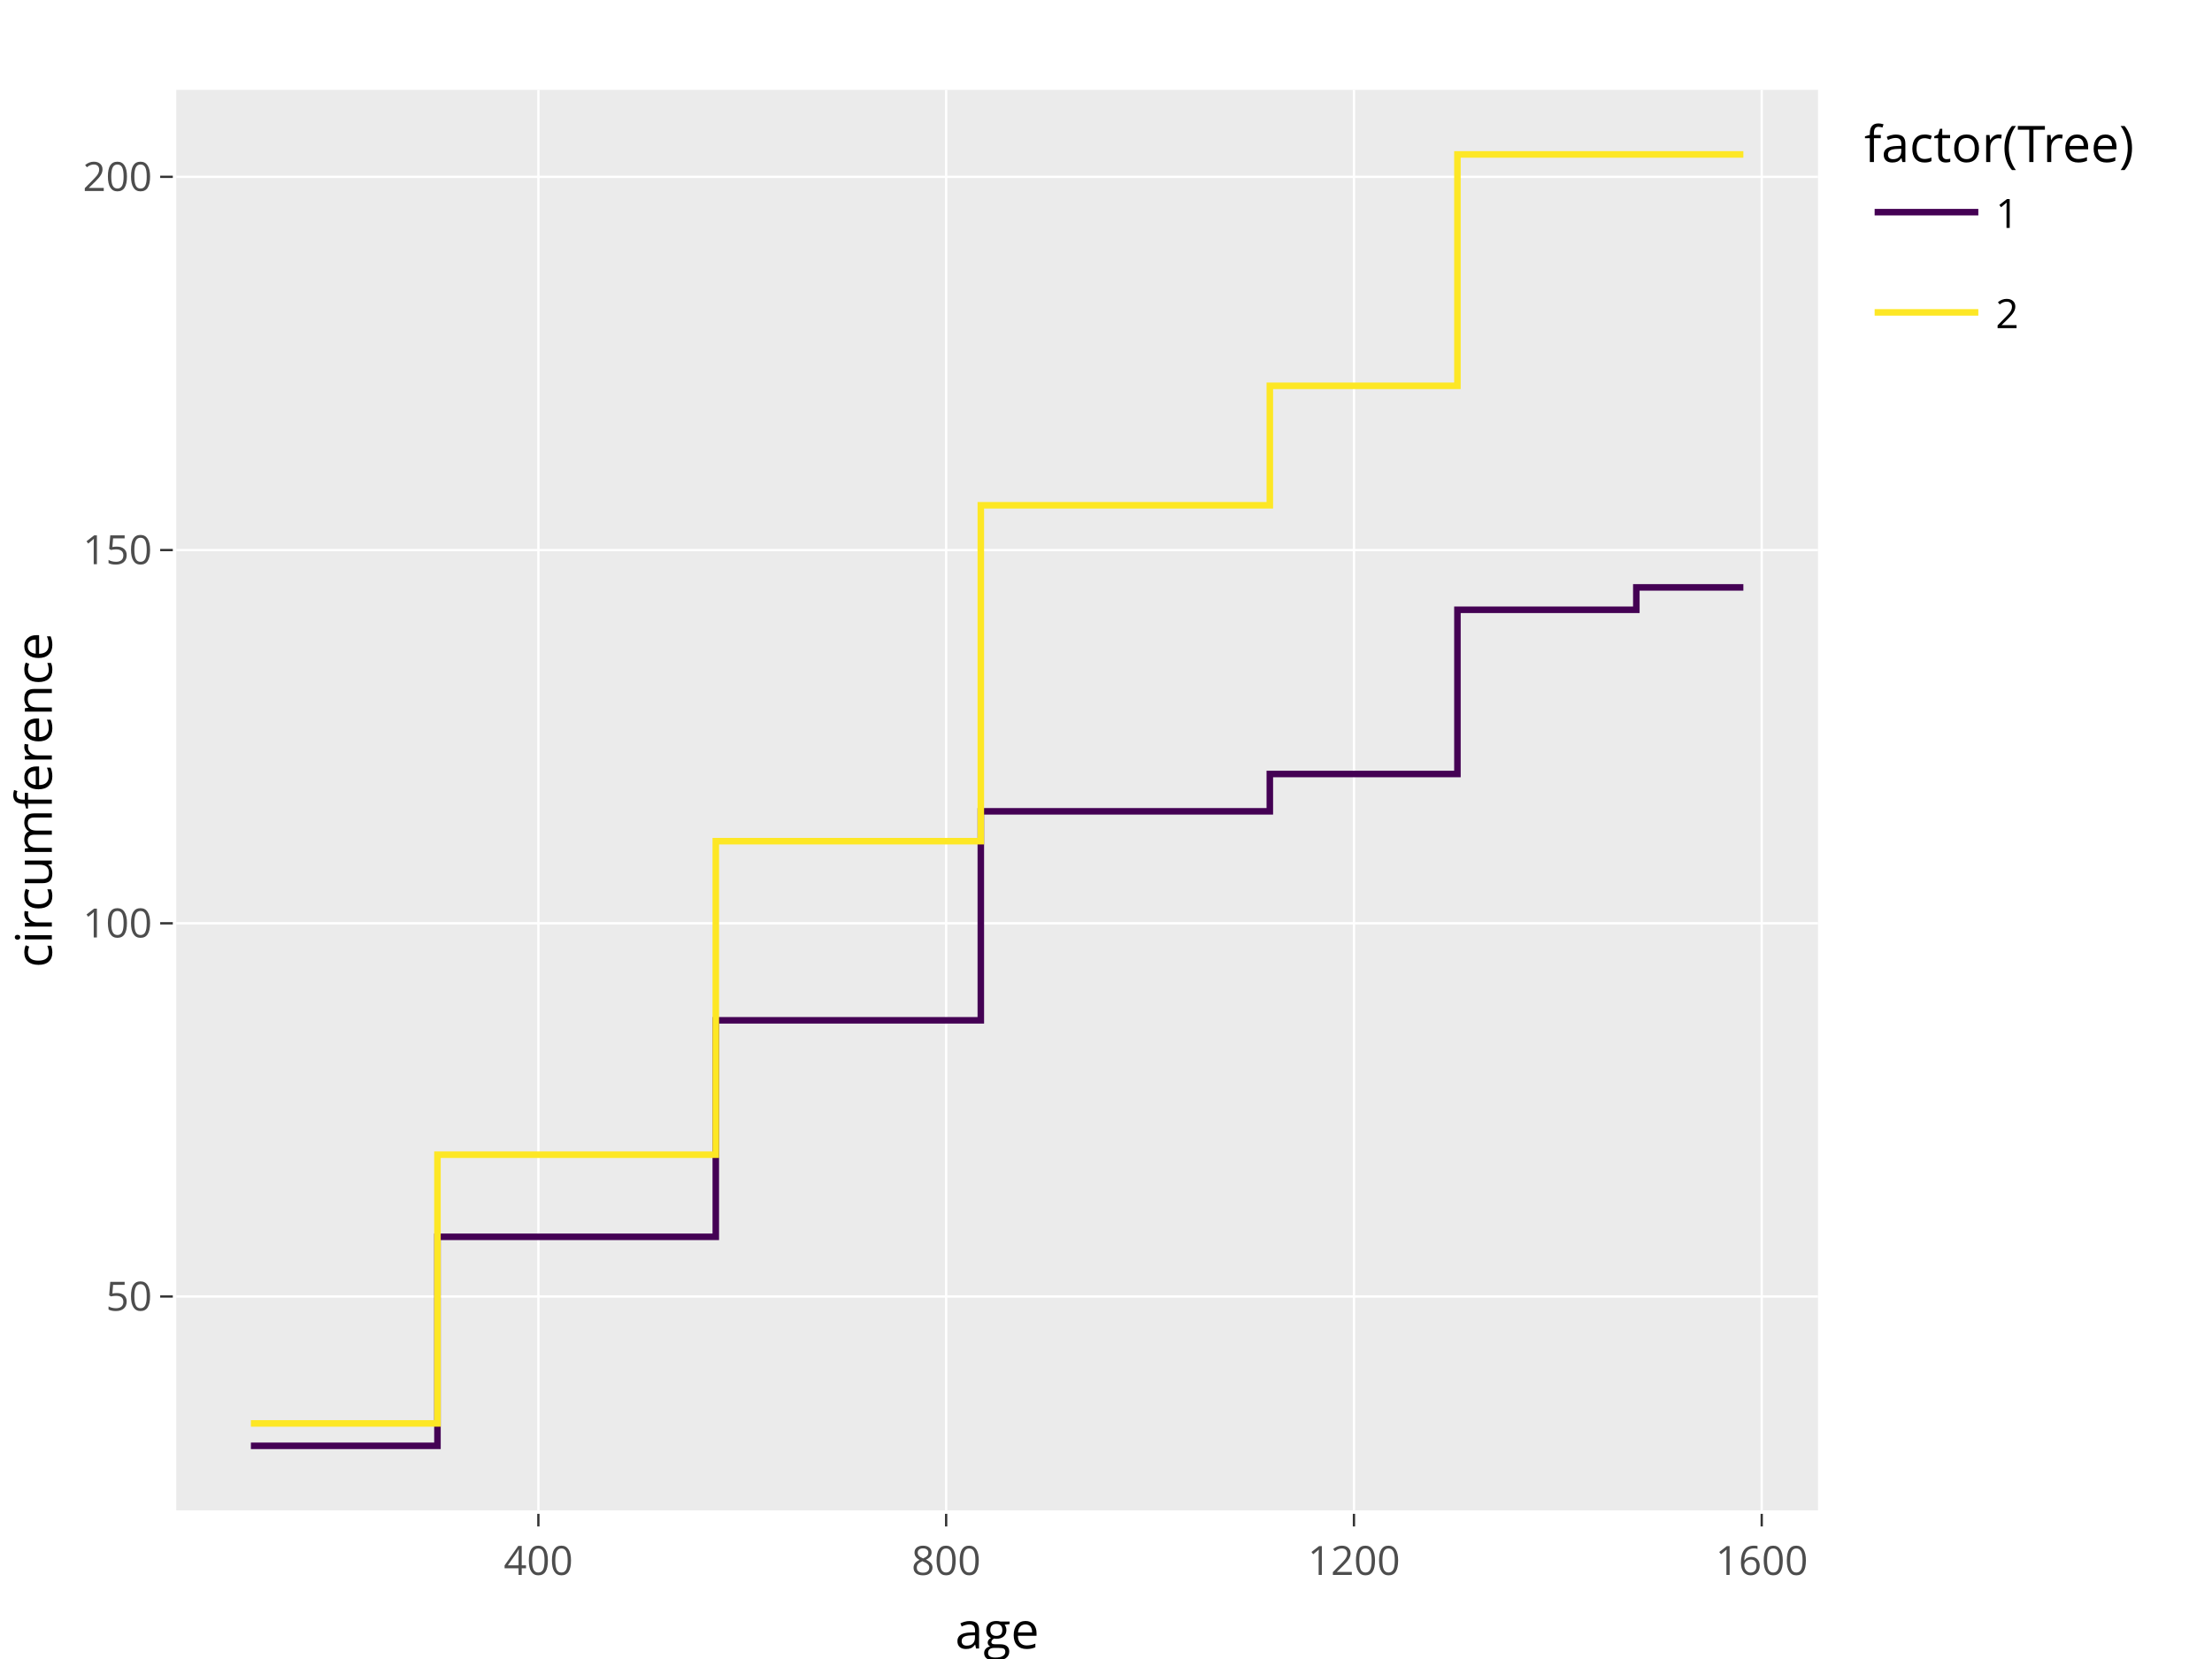
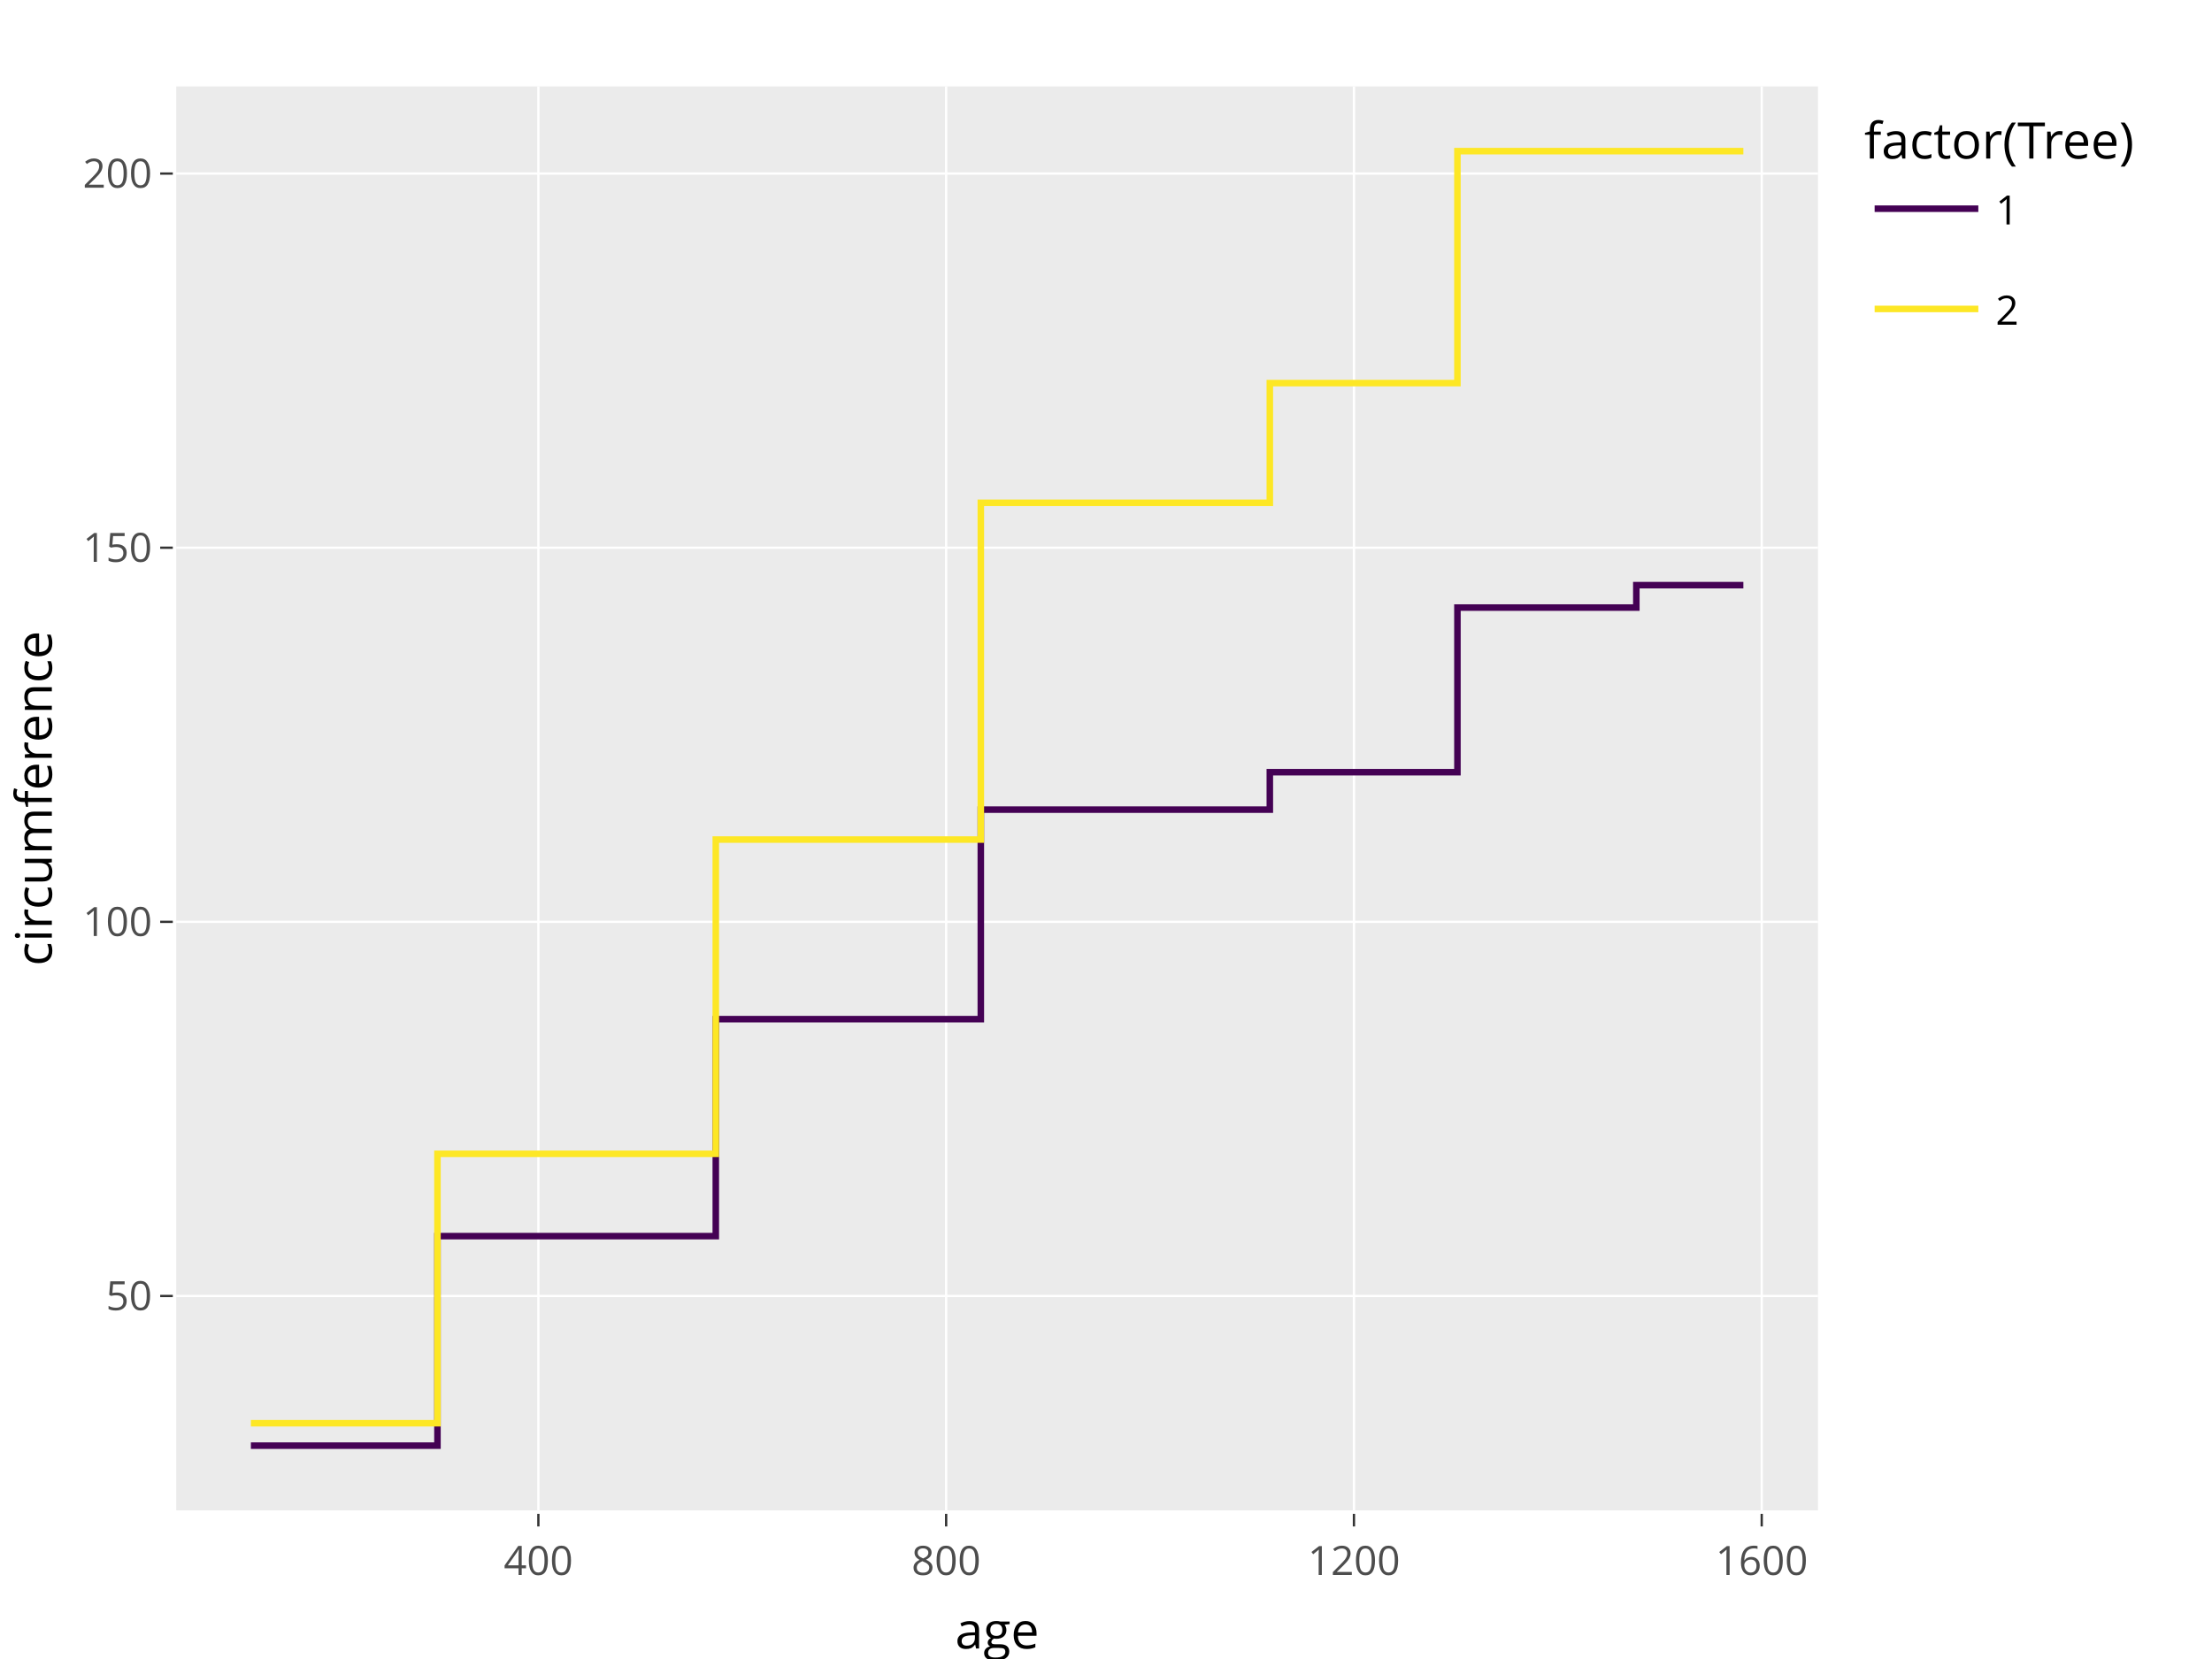
<svg xmlns="http://www.w3.org/2000/svg" class="main-svg" width="640" height="480" style="" viewBox="0 0 640 480">
  <rect x="0" y="0" width="640" height="480" style="fill: rgb(255, 255, 255); fill-opacity: 1;" />
  <defs id="defs-">
    <g class="clips">
      <clipPath id="clipxyplot" class="plotclip">
-         <rect width="475" height="411" />
+         <rect width="475" height="412" />
      </clipPath>
      <clipPath class="axesclip" id="clipx">
        <rect x="51" y="0" width="475" height="480" />
      </clipPath>
      <clipPath class="axesclip" id="clipy">
-         <rect x="0" y="26" width="640" height="411" />
+         <rect x="0" y="25" width="640" height="412" />
      </clipPath>
      <clipPath class="axesclip" id="clipxy">
-         <rect x="51" y="26" width="475" height="411" />
+         <rect x="51" y="25" width="475" height="412" />
      </clipPath>
    </g>
    <g class="gradients" />
    <g class="patterns" />
  </defs>
  <g class="bglayer">
-     <rect class="bg" x="51" y="26" width="475" height="411" style="fill: rgb(235, 235, 235); fill-opacity: 1; stroke-width: 0;" />
+     <rect class="bg" x="51" y="25" width="475" height="412" style="fill: rgb(235, 235, 235); fill-opacity: 1; stroke-width: 0;" />
  </g>
  <g class="layer-below">
    <g class="imagelayer" />
    <g class="shapelayer" />
  </g>
  <g class="cartesianlayer">
    <g class="subplot xy">
      <g class="layer-subplot">
        <g class="shapelayer" />
        <g class="imagelayer" />
      </g>
      <g class="gridlayer">
        <g class="x">
-           <path class="xgrid crisp" transform="translate(155.77,0)" d="M0,26v411" style="stroke: rgb(255, 255, 255); stroke-opacity: 1; stroke-width: 0.664px;" />
-           <path class="xgrid crisp" transform="translate(273.75,0)" d="M0,26v411" style="stroke: rgb(255, 255, 255); stroke-opacity: 1; stroke-width: 0.664px;" />
-           <path class="xgrid crisp" transform="translate(391.74,0)" d="M0,26v411" style="stroke: rgb(255, 255, 255); stroke-opacity: 1; stroke-width: 0.664px;" />
-           <path class="xgrid crisp" transform="translate(509.72,0)" d="M0,26v411" style="stroke: rgb(255, 255, 255); stroke-opacity: 1; stroke-width: 0.664px;" />
+           <path class="xgrid crisp" transform="translate(155.77,0)" d="M0,25v412" style="stroke: rgb(255, 255, 255); stroke-opacity: 1; stroke-width: 0.664px;" />
+           <path class="xgrid crisp" transform="translate(273.75,0)" d="M0,25v412" style="stroke: rgb(255, 255, 255); stroke-opacity: 1; stroke-width: 0.664px;" />
+           <path class="xgrid crisp" transform="translate(391.74,0)" d="M0,25v412" style="stroke: rgb(255, 255, 255); stroke-opacity: 1; stroke-width: 0.664px;" />
+           <path class="xgrid crisp" transform="translate(509.72,0)" d="M0,25v412" style="stroke: rgb(255, 255, 255); stroke-opacity: 1; stroke-width: 0.664px;" />
        </g>
        <g class="y">
-           <path class="ygrid crisp" transform="translate(0,375.12)" d="M51,0h475" style="stroke: rgb(255, 255, 255); stroke-opacity: 1; stroke-width: 0.664px;" />
-           <path class="ygrid crisp" transform="translate(0,267.14)" d="M51,0h475" style="stroke: rgb(255, 255, 255); stroke-opacity: 1; stroke-width: 0.664px;" />
-           <path class="ygrid crisp" transform="translate(0,159.15)" d="M51,0h475" style="stroke: rgb(255, 255, 255); stroke-opacity: 1; stroke-width: 0.664px;" />
-           <path class="ygrid crisp" transform="translate(0,51.16)" d="M51,0h475" style="stroke: rgb(255, 255, 255); stroke-opacity: 1; stroke-width: 0.664px;" />
+           <path class="ygrid crisp" transform="translate(0,374.97)" d="M51,0h475" style="stroke: rgb(255, 255, 255); stroke-opacity: 1; stroke-width: 0.664px;" />
+           <path class="ygrid crisp" transform="translate(0,266.72)" d="M51,0h475" style="stroke: rgb(255, 255, 255); stroke-opacity: 1; stroke-width: 0.664px;" />
+           <path class="ygrid crisp" transform="translate(0,158.47)" d="M51,0h475" style="stroke: rgb(255, 255, 255); stroke-opacity: 1; stroke-width: 0.664px;" />
+           <path class="ygrid crisp" transform="translate(0,50.22)" d="M51,0h475" style="stroke: rgb(255, 255, 255); stroke-opacity: 1; stroke-width: 0.664px;" />
        </g>
      </g>
      <g class="zerolinelayer" />
      <path class="xlines-below" />
      <path class="ylines-below" />
      <g class="overlines-below" />
      <g class="xaxislayer-below" />
      <g class="yaxislayer-below" />
      <g class="overaxes-below" />
-       <g class="plot" transform="translate(51,26)" clip-path="url(#clipxyplot)">
+       <g class="plot" transform="translate(51,25)" clip-path="url(#clipxyplot)">
        <g class="scatterlayer mlayer">
          <g class="trace scatter trace-vdiffr-plotly-1" style="stroke-miterlimit: 2; opacity: 1;">
            <g class="fills" />
            <g class="errorbars" />
            <g class="lines">
-               <path class="js-line" d="M21.59,392.32H75.57V331.85H129.55H156.1V269.21H182.64H232.78V208.74H282.92H316.4V197.94H349.88H370.68V150.43H391.47H422.44V143.95H453.41" style="vector-effect: non-scaling-stroke; fill: none; stroke: rgb(68, 1, 84); stroke-opacity: 1; stroke-width: 1.89px; opacity: 1;" />
+               <path class="js-line" d="M21.59,393.27H75.57V332.65H129.55H156.1V269.87H182.64H232.78V209.25H282.92H316.4V198.42H349.88H370.68V150.79H391.47H422.44V144.3H453.41" style="vector-effect: non-scaling-stroke; fill: none; stroke: rgb(68, 1, 84); stroke-opacity: 1; stroke-width: 1.89px; opacity: 1;" />
            </g>
            <g class="points" />
            <g class="text" />
          </g>
          <g class="trace scatter trace-vdiffr-plotly-2" style="stroke-miterlimit: 2; opacity: 1;">
            <g class="fills" />
            <g class="errorbars" />
            <g class="lines">
-               <path class="js-line" d="M21.59,385.84H75.57V308.09H129.55H156.1V217.38H182.64H232.78V120.19H282.92H316.4V85.63H349.88H370.68V18.68H391.47H422.44V18.68H453.41" style="vector-effect: non-scaling-stroke; fill: none; stroke: rgb(253, 231, 37); stroke-opacity: 1; stroke-width: 1.89px; opacity: 1;" />
+               <path class="js-line" d="M21.59,386.78H75.57V308.84H129.55H156.1V217.91H182.64H232.78V120.48H282.92H316.4V85.84H349.88H370.68V18.73H391.47H422.44V18.73H453.41" style="vector-effect: non-scaling-stroke; fill: none; stroke: rgb(253, 231, 37); stroke-opacity: 1; stroke-width: 1.89px; opacity: 1;" />
            </g>
            <g class="points" />
            <g class="text" />
          </g>
        </g>
      </g>
      <g class="overplot" />
      <path class="xlines-above crisp" d="" style="fill: none; stroke-width: 1px; stroke: rgb(0, 0, 0); stroke-opacity: 0;" />
      <path class="ylines-above crisp" d="" style="fill: none; stroke-width: 1px; stroke: rgb(0, 0, 0); stroke-opacity: 0;" />
      <g class="overlines-above" />
      <g class="xaxislayer-above">
        <path class="xtick ticks crisp" d="M0,438v3.653" transform="translate(155.77,0)" style="stroke: rgb(51, 51, 51); stroke-opacity: 1; stroke-width: 0.664px;" />
        <path class="xtick ticks crisp" d="M0,438v3.653" transform="translate(273.75,0)" style="stroke: rgb(51, 51, 51); stroke-opacity: 1; stroke-width: 0.664px;" />
        <path class="xtick ticks crisp" d="M0,438v3.653" transform="translate(391.74,0)" style="stroke: rgb(51, 51, 51); stroke-opacity: 1; stroke-width: 0.664px;" />
        <path class="xtick ticks crisp" d="M0,438v3.653" transform="translate(509.72,0)" style="stroke: rgb(51, 51, 51); stroke-opacity: 1; stroke-width: 0.664px;" />
        <g class="xtick">
          <text text-anchor="middle" x="0" y="455.68" transform="translate(155.77,0)" style="font-family: 'Open Sans', verdana, arial, sans-serif; font-size: 11.69px; fill: rgb(77, 77, 77); fill-opacity: 1; white-space: pre; opacity: 1;">400</text>
        </g>
        <g class="xtick">
          <text text-anchor="middle" x="0" y="455.68" style="font-family: 'Open Sans', verdana, arial, sans-serif; font-size: 11.69px; fill: rgb(77, 77, 77); fill-opacity: 1; white-space: pre; opacity: 1;" transform="translate(273.75,0)">800</text>
        </g>
        <g class="xtick">
          <text text-anchor="middle" x="0" y="455.68" style="font-family: 'Open Sans', verdana, arial, sans-serif; font-size: 11.69px; fill: rgb(77, 77, 77); fill-opacity: 1; white-space: pre; opacity: 1;" transform="translate(391.74,0)">1200</text>
        </g>
        <g class="xtick">
          <text text-anchor="middle" x="0" y="455.68" style="font-family: 'Open Sans', verdana, arial, sans-serif; font-size: 11.69px; fill: rgb(77, 77, 77); fill-opacity: 1; white-space: pre; opacity: 1;" transform="translate(509.72,0)">1600</text>
        </g>
      </g>
      <g class="yaxislayer-above">
-         <path class="ytick ticks crisp" d="M50,0h-3.653" transform="translate(0,375.12)" style="stroke: rgb(51, 51, 51); stroke-opacity: 1; stroke-width: 0.664px;" />
-         <path class="ytick ticks crisp" d="M50,0h-3.653" transform="translate(0,267.14)" style="stroke: rgb(51, 51, 51); stroke-opacity: 1; stroke-width: 0.664px;" />
-         <path class="ytick ticks crisp" d="M50,0h-3.653" transform="translate(0,159.15)" style="stroke: rgb(51, 51, 51); stroke-opacity: 1; stroke-width: 0.664px;" />
-         <path class="ytick ticks crisp" d="M50,0h-3.653" transform="translate(0,51.16)" style="stroke: rgb(51, 51, 51); stroke-opacity: 1; stroke-width: 0.664px;" />
+         <path class="ytick ticks crisp" d="M50,0h-3.653" transform="translate(0,374.97)" style="stroke: rgb(51, 51, 51); stroke-opacity: 1; stroke-width: 0.664px;" />
+         <path class="ytick ticks crisp" d="M50,0h-3.653" transform="translate(0,266.72)" style="stroke: rgb(51, 51, 51); stroke-opacity: 1; stroke-width: 0.664px;" />
+         <path class="ytick ticks crisp" d="M50,0h-3.653" transform="translate(0,158.47)" style="stroke: rgb(51, 51, 51); stroke-opacity: 1; stroke-width: 0.664px;" />
+         <path class="ytick ticks crisp" d="M50,0h-3.653" transform="translate(0,50.22)" style="stroke: rgb(51, 51, 51); stroke-opacity: 1; stroke-width: 0.664px;" />
        <g class="ytick">
-           <text text-anchor="end" x="44.009" y="4.091" transform="translate(0,375.12)" style="font-family: 'Open Sans', verdana, arial, sans-serif; font-size: 11.69px; fill: rgb(77, 77, 77); fill-opacity: 1; white-space: pre; opacity: 1;">50</text>
+           <text text-anchor="end" x="44.009" y="4.091" transform="translate(0,374.97)" style="font-family: 'Open Sans', verdana, arial, sans-serif; font-size: 11.69px; fill: rgb(77, 77, 77); fill-opacity: 1; white-space: pre; opacity: 1;">50</text>
        </g>
        <g class="ytick">
-           <text text-anchor="end" x="44.009" y="4.091" style="font-family: 'Open Sans', verdana, arial, sans-serif; font-size: 11.69px; fill: rgb(77, 77, 77); fill-opacity: 1; white-space: pre; opacity: 1;" transform="translate(0,267.14)">100</text>
+           <text text-anchor="end" x="44.009" y="4.091" style="font-family: 'Open Sans', verdana, arial, sans-serif; font-size: 11.69px; fill: rgb(77, 77, 77); fill-opacity: 1; white-space: pre; opacity: 1;" transform="translate(0,266.72)">100</text>
        </g>
        <g class="ytick">
-           <text text-anchor="end" x="44.009" y="4.091" style="font-family: 'Open Sans', verdana, arial, sans-serif; font-size: 11.69px; fill: rgb(77, 77, 77); fill-opacity: 1; white-space: pre; opacity: 1;" transform="translate(0,159.15)">150</text>
+           <text text-anchor="end" x="44.009" y="4.091" style="font-family: 'Open Sans', verdana, arial, sans-serif; font-size: 11.69px; fill: rgb(77, 77, 77); fill-opacity: 1; white-space: pre; opacity: 1;" transform="translate(0,158.47)">150</text>
        </g>
        <g class="ytick">
-           <text text-anchor="end" x="44.009" y="4.091" style="font-family: 'Open Sans', verdana, arial, sans-serif; font-size: 11.69px; fill: rgb(77, 77, 77); fill-opacity: 1; white-space: pre; opacity: 1;" transform="translate(0,51.16)">200</text>
+           <text text-anchor="end" x="44.009" y="4.091" style="font-family: 'Open Sans', verdana, arial, sans-serif; font-size: 11.69px; fill: rgb(77, 77, 77); fill-opacity: 1; white-space: pre; opacity: 1;" transform="translate(0,50.22)">200</text>
        </g>
      </g>
      <g class="overaxes-above" />
    </g>
  </g>
  <g class="polarlayer" />
  <g class="ternarylayer" />
  <g class="geolayer" />
  <g class="funnelarealayer" />
  <g class="pielayer" />
  <g class="iciclelayer" />
  <g class="treemaplayer" />
  <g class="sunburstlayer" />
  <g class="glimages" />
  <defs id="topdefs-">
    <g class="clips" />
    <clipPath id="legend">
      <rect width="93.22" height="77.22" x="1.89" y="1.89" />
    </clipPath>
  </defs>
  <g class="layer-above">
    <g class="imagelayer" />
    <g class="shapelayer">
-       <path data-index="0" fill-rule="evenodd" d="M51,437H526V26H51Z" style="opacity: 1; stroke: rgb(0, 0, 0); stroke-opacity: 0; fill: rgb(0, 0, 0); fill-opacity: 0; stroke-width: 0px;" />
+       <path data-index="0" fill-rule="evenodd" d="M51,437H526V25H51Z" style="opacity: 1; stroke: rgb(0, 0, 0); stroke-opacity: 0; fill: rgb(0, 0, 0); fill-opacity: 0; stroke-width: 0px;" />
    </g>
  </g>
  <g class="infolayer">
-     <g class="legend" pointer-events="all" transform="translate(535.5,26)">
+     <g class="legend" pointer-events="all" transform="translate(535.5,25)">
      <rect class="bg" shape-rendering="crispEdges" width="95.11" height="79.11" x="0.945" y="0.945" style="stroke: rgb(0, 0, 0); stroke-opacity: 0; fill: rgb(255, 255, 255); fill-opacity: 1; stroke-width: 1.89px;" />
      <g class="scrollbox" transform="" clip-path="url(#legend)">
        <text class="legendtitletext" text-anchor="start" x="3.89" y="20.885" style="font-family: 'Open Sans', verdana, arial, sans-serif; font-size: 14.612px; fill: rgb(0, 0, 0); fill-opacity: 1; white-space: pre;">factor(Tree)</text>
        <g class="groups" transform="">
          <g class="traces" transform="translate(1.889764,35.3852)" style="opacity: 1;">
            <text class="legendtext" text-anchor="start" x="40" y="4.559" style="font-family: 'Open Sans', verdana, arial, sans-serif; font-size: 11.69px; fill: rgb(0, 0, 0); fill-opacity: 1; white-space: pre;">1</text>
            <g class="layers" style="opacity: 1;">
              <g class="legendfill" />
              <g class="legendlines">
                <path class="js-line" d="M5,0h30" style="fill: none; stroke: rgb(68, 1, 84); stroke-opacity: 1; stroke-width: 1.89px;" />
              </g>
              <g class="legendsymbols">
                <g class="legendpoints" />
              </g>
            </g>
            <rect class="legendtoggle" x="0" y="-9.5" width="47.438" height="19" style="fill: rgb(0, 0, 0); fill-opacity: 0;" />
          </g>
        </g>
        <g class="groups" transform="translate(0,10)">
          <g class="traces" transform="translate(1.889764,54.3852)" style="opacity: 1;">
            <text class="legendtext" text-anchor="start" x="40" y="4.559" style="font-family: 'Open Sans', verdana, arial, sans-serif; font-size: 11.69px; fill: rgb(0, 0, 0); fill-opacity: 1; white-space: pre;">2</text>
            <g class="layers" style="opacity: 1;">
              <g class="legendfill" />
              <g class="legendlines">
                <path class="js-line" d="M5,0h30" style="fill: none; stroke: rgb(253, 231, 37); stroke-opacity: 1; stroke-width: 1.89px;" />
              </g>
              <g class="legendsymbols">
                <g class="legendpoints" />
              </g>
            </g>
            <rect class="legendtoggle" x="0" y="-9.5" width="47.438" height="19" style="fill: rgb(0, 0, 0); fill-opacity: 0;" />
          </g>
        </g>
      </g>
      <rect class="scrollbar" rx="20" ry="3" width="0" height="0" x="0" y="0" style="fill: rgb(128, 139, 164); fill-opacity: 1;" />
    </g>
    <g class="g-gtitle" />
    <g class="g-xtitle" transform="translate(0,-13.86687)">
      <text class="xtitle" x="288.5" y="490.836" text-anchor="middle" style="font-family: 'Open Sans', verdana, arial, sans-serif; font-size: 14.61px; fill: rgb(0, 0, 0); opacity: 1; font-weight: normal; white-space: pre;">age</text>
    </g>
    <g class="g-ytitle" transform="translate(3.223633,0)">
-       <text class="ytitle" transform="rotate(-90,11.77626,231.5)" x="11.776" y="231.5" text-anchor="middle" style="font-family: 'Open Sans', verdana, arial, sans-serif; font-size: 14.61px; fill: rgb(0, 0, 0); opacity: 1; font-weight: normal; white-space: pre;">circumference</text>
+       <text class="ytitle" transform="rotate(-90,11.77626,231)" x="11.776" y="231" text-anchor="middle" style="font-family: 'Open Sans', verdana, arial, sans-serif; font-size: 14.61px; fill: rgb(0, 0, 0); opacity: 1; font-weight: normal; white-space: pre;">circumference</text>
    </g>
  </g>
</svg>
